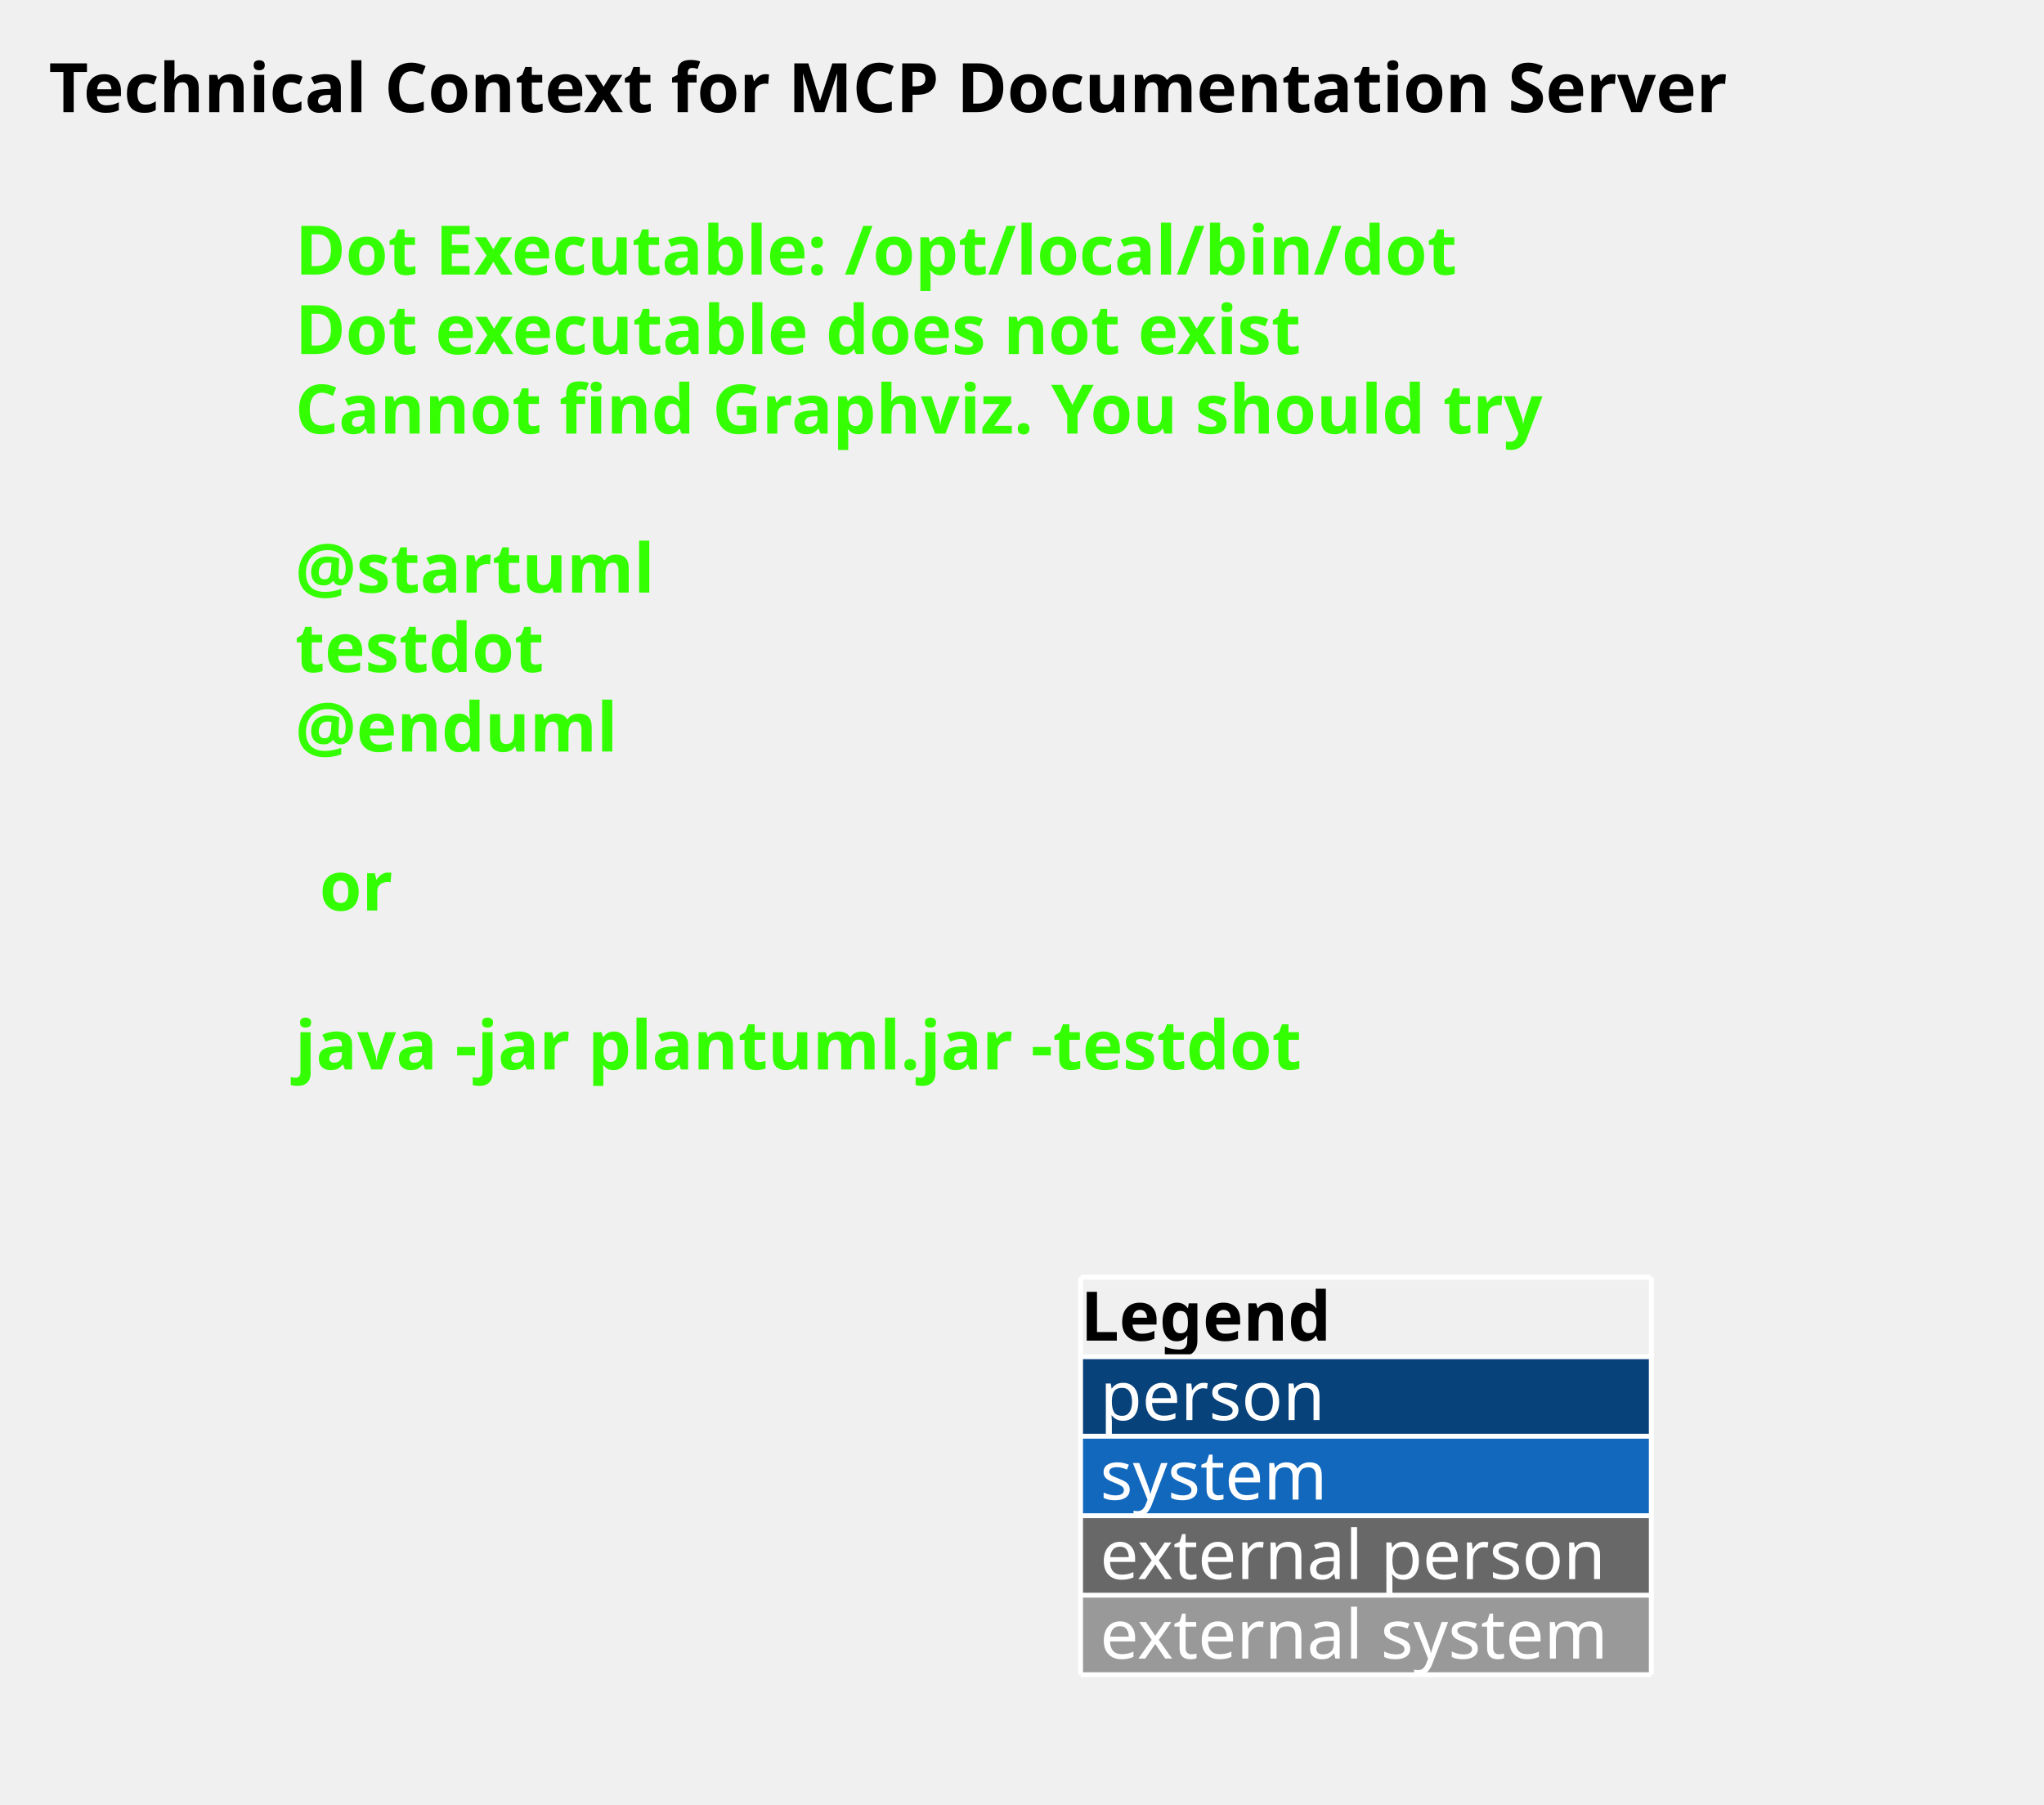
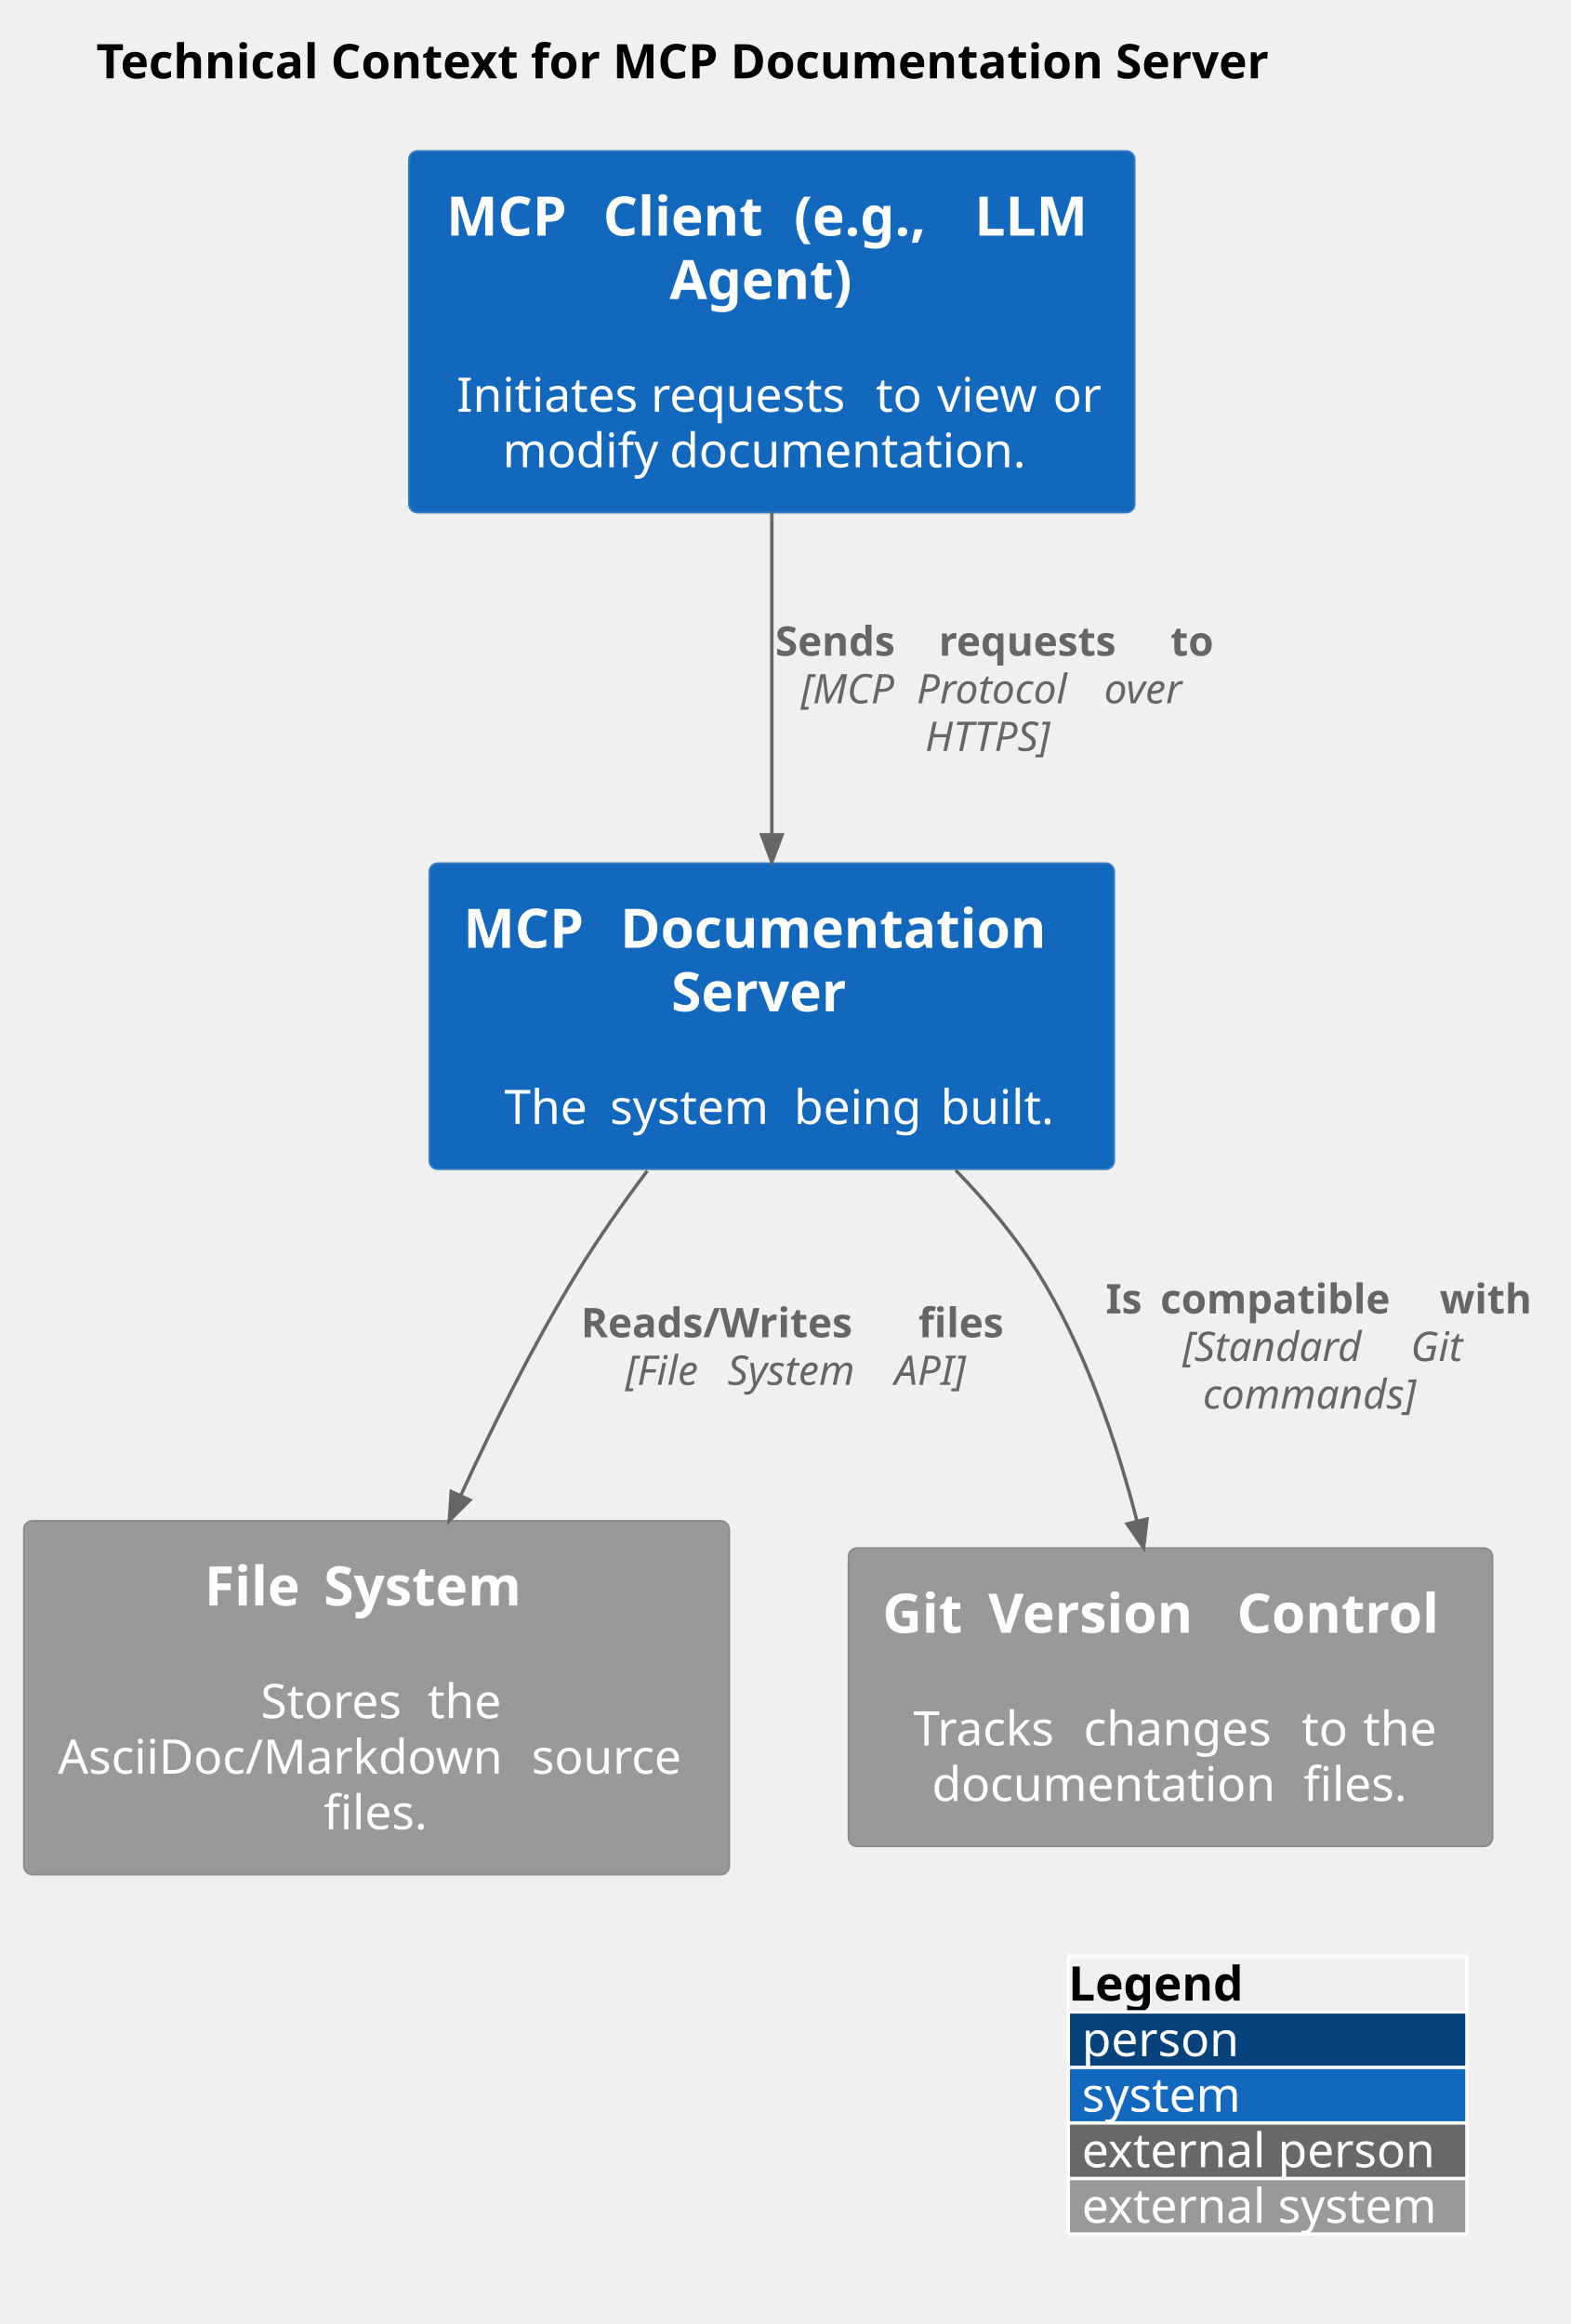
- <svg xmlns="http://www.w3.org/2000/svg" contentStyleType="text/css" height="370px" preserveAspectRatio="none" style="width:419px;height:370px;background:#FFFFFF;" version="1.1" viewBox="0 0 419 370" width="419px" zoomAndPan="magnify">
+ <svg xmlns="http://www.w3.org/2000/svg" contentStyleType="text/css" height="682px" preserveAspectRatio="none" style="width:461px;height:682px;background:#FFFFFF;" version="1.1" viewBox="0 0 461 682" width="461px" zoomAndPan="magnify">
  <defs />
  <g>
-     <text fill="#000000" font-family="sans-serif" font-size="14" font-weight="bold" lengthAdjust="spacing" textLength="391" x="10" y="22.995">Technical Context for MCP Documentation Server</text>
-     <text fill="#33FF02" font-family="sans-serif" font-size="14" font-weight="bold" lengthAdjust="spacing" textLength="261" x="60.5" y="56.297">Dot Executable: /opt/local/bin/dot</text>
-     <text fill="#33FF02" font-family="sans-serif" font-size="14" font-weight="bold" lengthAdjust="spacing" textLength="237" x="60.5" y="72.594">Dot executable does not exist</text>
-     <text fill="#33FF02" font-family="sans-serif" font-size="14" font-weight="bold" lengthAdjust="spacing" textLength="291" x="60.5" y="88.891">Cannot find Graphviz. You should try</text>
-     <text fill="#33FF02" font-family="sans-serif" font-size="14" font-weight="bold" lengthAdjust="spacing" textLength="5" x="60.5" y="105.188"> </text>
-     <text fill="#33FF02" font-family="sans-serif" font-size="14" font-weight="bold" lengthAdjust="spacing" textLength="79" x="60.5" y="121.484">@startuml</text>
-     <text fill="#33FF02" font-family="sans-serif" font-size="14" font-weight="bold" lengthAdjust="spacing" textLength="57" x="60.5" y="137.781">testdot</text>
-     <text fill="#33FF02" font-family="sans-serif" font-size="14" font-weight="bold" lengthAdjust="spacing" textLength="72" x="60.5" y="154.078">@enduml</text>
-     <text fill="#33FF02" font-family="sans-serif" font-size="14" font-weight="bold" lengthAdjust="spacing" textLength="5" x="60.5" y="170.375"> </text>
-     <text fill="#33FF02" font-family="sans-serif" font-size="14" font-weight="bold" lengthAdjust="spacing" textLength="17" x="65.5" y="186.672">or</text>
-     <text fill="#33FF02" font-family="sans-serif" font-size="14" font-weight="bold" lengthAdjust="spacing" textLength="5" x="60.5" y="202.969"> </text>
-     <text fill="#33FF02" font-family="sans-serif" font-size="14" font-weight="bold" lengthAdjust="spacing" textLength="227" x="60.5" y="219.266">java -jar plantuml.jar -testdot</text>
-     <text fill="#33FF02" font-family="sans-serif" font-size="14" font-weight="bold" lengthAdjust="spacing" textLength="5" x="60.5" y="235.562"> </text>
-     <text fill="#000000" font-family="sans-serif" font-size="14" font-weight="bold" lengthAdjust="spacing" textLength="59" x="221.5" y="274.854">Legend</text>
-     <text fill="#FFFFFF" font-family="sans-serif" font-size="14" lengthAdjust="spacing" textLength="4" x="280.5" y="274.854"> </text>
-     <rect fill="#08427B" height="16.297" style="stroke:none;stroke-width:1.0;" width="117" x="221.5" y="278.156" />
-     <text fill="#FFFFFF" font-family="sans-serif" font-size="14" lengthAdjust="spacing" textLength="49" x="225.5" y="291.151">person</text>
-     <rect fill="#1168BD" height="16.297" style="stroke:none;stroke-width:1.0;" width="117" x="221.5" y="294.453" />
-     <text fill="#FFFFFF" font-family="sans-serif" font-size="14" lengthAdjust="spacing" textLength="50" x="225.5" y="307.448">system</text>
-     <rect fill="#686868" height="16.297" style="stroke:none;stroke-width:1.0;" width="117" x="221.5" y="310.75" />
-     <text fill="#FFFFFF" font-family="sans-serif" font-size="14" lengthAdjust="spacing" textLength="108" x="225.5" y="323.745">external person</text>
-     <rect fill="#999999" height="16.297" style="stroke:none;stroke-width:1.0;" width="117" x="221.5" y="327.047" />
-     <text fill="#FFFFFF" font-family="sans-serif" font-size="14" lengthAdjust="spacing" textLength="109" x="225.5" y="340.042">external system</text>
-     <line style="stroke:#FFFFFF;stroke-width:1.0;" x1="221.5" x2="338.5" y1="261.859" y2="261.859" />
-     <line style="stroke:#FFFFFF;stroke-width:1.0;" x1="221.5" x2="338.5" y1="278.156" y2="278.156" />
-     <line style="stroke:#FFFFFF;stroke-width:1.0;" x1="221.5" x2="338.5" y1="294.453" y2="294.453" />
-     <line style="stroke:#FFFFFF;stroke-width:1.0;" x1="221.5" x2="338.5" y1="310.75" y2="310.75" />
-     <line style="stroke:#FFFFFF;stroke-width:1.0;" x1="221.5" x2="338.5" y1="327.047" y2="327.047" />
-     <line style="stroke:#FFFFFF;stroke-width:1.0;" x1="221.5" x2="338.5" y1="343.344" y2="343.344" />
-     <line style="stroke:#FFFFFF;stroke-width:1.0;" x1="221.5" x2="221.5" y1="261.859" y2="343.344" />
-     <line style="stroke:#FFFFFF;stroke-width:1.0;" x1="338.5" x2="338.5" y1="261.859" y2="343.344" />
+     <text fill="#000000" font-family="sans-serif" font-size="14" font-weight="bold" lengthAdjust="spacing" textLength="391" x="28.25" y="22.995">Technical Context for MCP Documentation Server</text>
+     <g id="elem_mcp_client">
+       <rect fill="#1168BD" height="106.141" rx="2.5" ry="2.5" style="stroke:#3C7FC0;stroke-width:0.5;" width="213" x="120" y="44.297" />
+       <text fill="#FFFFFF" font-family="sans-serif" font-size="16" font-weight="bold" lengthAdjust="spacing" textLength="40" x="131" y="69.148">MCP</text>
+       <text fill="#FFFFFF" font-family="sans-serif" font-size="16" font-weight="bold" lengthAdjust="spacing" textLength="6" x="171" y="69.148"> </text>
+       <text fill="#FFFFFF" font-family="sans-serif" font-size="16" font-weight="bold" lengthAdjust="spacing" textLength="50" x="177" y="69.148">Client</text>
+       <text fill="#FFFFFF" font-family="sans-serif" font-size="16" font-weight="bold" lengthAdjust="spacing" textLength="6" x="227" y="69.148"> </text>
+       <text fill="#FFFFFF" font-family="sans-serif" font-size="16" font-weight="bold" lengthAdjust="spacing" textLength="47" x="233" y="69.148">(e.g.,</text>
+       <text fill="#FFFFFF" font-family="sans-serif" font-size="16" font-weight="bold" lengthAdjust="spacing" textLength="6" x="280" y="69.148"> </text>
+       <text fill="#FFFFFF" font-family="sans-serif" font-size="16" font-weight="bold" lengthAdjust="spacing" textLength="36" x="286" y="69.148">LLM</text>
+       <text fill="#FFFFFF" font-family="sans-serif" font-size="16" font-weight="bold" lengthAdjust="spacing" textLength="60" x="196.5" y="87.773">Agent)</text>
+       <text fill="#FFFFFF" font-family="sans-serif" font-size="14" lengthAdjust="spacing" textLength="4" x="224.5" y="104.542"> </text>
+       <text fill="#FFFFFF" font-family="sans-serif" font-size="14" lengthAdjust="spacing" textLength="4" x="130" y="120.839"> </text>
+       <text fill="#FFFFFF" font-family="sans-serif" font-size="14" lengthAdjust="spacing" textLength="53" x="134" y="120.839">Initiates</text>
+       <text fill="#FFFFFF" font-family="sans-serif" font-size="14" lengthAdjust="spacing" textLength="4" x="187" y="120.839"> </text>
+       <text fill="#FFFFFF" font-family="sans-serif" font-size="14" lengthAdjust="spacing" textLength="62" x="191" y="120.839">requests</text>
+       <text fill="#FFFFFF" font-family="sans-serif" font-size="14" lengthAdjust="spacing" textLength="4" x="253" y="120.839"> </text>
+       <text fill="#FFFFFF" font-family="sans-serif" font-size="14" lengthAdjust="spacing" textLength="14" x="257" y="120.839">to</text>
+       <text fill="#FFFFFF" font-family="sans-serif" font-size="14" lengthAdjust="spacing" textLength="4" x="271" y="120.839"> </text>
+       <text fill="#FFFFFF" font-family="sans-serif" font-size="14" lengthAdjust="spacing" textLength="30" x="275" y="120.839">view</text>
+       <text fill="#FFFFFF" font-family="sans-serif" font-size="14" lengthAdjust="spacing" textLength="4" x="305" y="120.839"> </text>
+       <text fill="#FFFFFF" font-family="sans-serif" font-size="14" lengthAdjust="spacing" textLength="14" x="309" y="120.839">or</text>
+       <text fill="#FFFFFF" font-family="sans-serif" font-size="14" lengthAdjust="spacing" textLength="45" x="147.5" y="137.136">modify</text>
+       <text fill="#FFFFFF" font-family="sans-serif" font-size="14" lengthAdjust="spacing" textLength="4" x="192.5" y="137.136"> </text>
+       <text fill="#FFFFFF" font-family="sans-serif" font-size="14" lengthAdjust="spacing" textLength="109" x="196.5" y="137.136">documentation.</text>
+     </g>
+     <g id="elem_mcp_server">
+       <rect fill="#1168BD" height="89.844" rx="2.5" ry="2.5" style="stroke:#3C7FC0;stroke-width:0.5;" width="201" x="126" y="253.297" />
+       <text fill="#FFFFFF" font-family="sans-serif" font-size="16" font-weight="bold" lengthAdjust="spacing" textLength="40" x="136" y="278.148">MCP</text>
+       <text fill="#FFFFFF" font-family="sans-serif" font-size="16" font-weight="bold" lengthAdjust="spacing" textLength="6" x="176" y="278.148"> </text>
+       <text fill="#FFFFFF" font-family="sans-serif" font-size="16" font-weight="bold" lengthAdjust="spacing" textLength="135" x="182" y="278.148">Documentation</text>
+       <text fill="#FFFFFF" font-family="sans-serif" font-size="16" font-weight="bold" lengthAdjust="spacing" textLength="59" x="197" y="296.773">Server</text>
+       <text fill="#FFFFFF" font-family="sans-serif" font-size="14" lengthAdjust="spacing" textLength="4" x="224.5" y="313.542"> </text>
+       <text fill="#FFFFFF" font-family="sans-serif" font-size="14" lengthAdjust="spacing" textLength="4" x="144" y="329.839"> </text>
+       <text fill="#FFFFFF" font-family="sans-serif" font-size="14" lengthAdjust="spacing" textLength="27" x="148" y="329.839">The</text>
+       <text fill="#FFFFFF" font-family="sans-serif" font-size="14" lengthAdjust="spacing" textLength="4" x="175" y="329.839"> </text>
+       <text fill="#FFFFFF" font-family="sans-serif" font-size="14" lengthAdjust="spacing" textLength="50" x="179" y="329.839">system</text>
+       <text fill="#FFFFFF" font-family="sans-serif" font-size="14" lengthAdjust="spacing" textLength="4" x="229" y="329.839"> </text>
+       <text fill="#FFFFFF" font-family="sans-serif" font-size="14" lengthAdjust="spacing" textLength="39" x="233" y="329.839">being</text>
+       <text fill="#FFFFFF" font-family="sans-serif" font-size="14" lengthAdjust="spacing" textLength="4" x="272" y="329.839"> </text>
+       <text fill="#FFFFFF" font-family="sans-serif" font-size="14" lengthAdjust="spacing" textLength="33" x="276" y="329.839">built.</text>
+     </g>
+     <g id="elem_file_system">
+       <rect fill="#999999" height="103.812" rx="2.5" ry="2.5" style="stroke:#8A8A8A;stroke-width:0.5;" width="207" x="7" y="446.297" />
+       <text fill="#FFFFFF" font-family="sans-serif" font-size="16" font-weight="bold" lengthAdjust="spacing" textLength="29" x="60" y="471.148">File</text>
+       <text fill="#FFFFFF" font-family="sans-serif" font-size="16" font-weight="bold" lengthAdjust="spacing" textLength="6" x="89" y="471.148"> </text>
+       <text fill="#FFFFFF" font-family="sans-serif" font-size="16" font-weight="bold" lengthAdjust="spacing" textLength="66" x="95" y="471.148">System</text>
+       <text fill="#FFFFFF" font-family="sans-serif" font-size="14" lengthAdjust="spacing" textLength="4" x="108.5" y="487.917"> </text>
+       <text fill="#FFFFFF" font-family="sans-serif" font-size="14" lengthAdjust="spacing" textLength="4" x="72.5" y="504.214"> </text>
+       <text fill="#FFFFFF" font-family="sans-serif" font-size="14" lengthAdjust="spacing" textLength="45" x="76.5" y="504.214">Stores</text>
+       <text fill="#FFFFFF" font-family="sans-serif" font-size="14" lengthAdjust="spacing" textLength="4" x="121.5" y="504.214"> </text>
+       <text fill="#FFFFFF" font-family="sans-serif" font-size="14" lengthAdjust="spacing" textLength="23" x="125.5" y="504.214">the</text>
+       <text fill="#FFFFFF" font-family="sans-serif" font-size="14" lengthAdjust="spacing" textLength="135" x="17" y="520.511">AsciiDoc/Markdown</text>
+       <text fill="#FFFFFF" font-family="sans-serif" font-size="14" lengthAdjust="spacing" textLength="4" x="152" y="520.511"> </text>
+       <text fill="#FFFFFF" font-family="sans-serif" font-size="14" lengthAdjust="spacing" textLength="48" x="156" y="520.511">source</text>
+       <text fill="#FFFFFF" font-family="sans-serif" font-size="14" lengthAdjust="spacing" textLength="31" x="95" y="536.808">files.</text>
+     </g>
+     <g id="elem_git">
+       <rect fill="#999999" height="87.516" rx="2.5" ry="2.5" style="stroke:#8A8A8A;stroke-width:0.5;" width="189" x="249" y="454.297" />
+       <text fill="#FFFFFF" font-family="sans-serif" font-size="16" font-weight="bold" lengthAdjust="spacing" textLength="25" x="259" y="479.148">Git</text>
+       <text fill="#FFFFFF" font-family="sans-serif" font-size="16" font-weight="bold" lengthAdjust="spacing" textLength="6" x="284" y="479.148"> </text>
+       <text fill="#FFFFFF" font-family="sans-serif" font-size="16" font-weight="bold" lengthAdjust="spacing" textLength="67" x="290" y="479.148">Version</text>
+       <text fill="#FFFFFF" font-family="sans-serif" font-size="16" font-weight="bold" lengthAdjust="spacing" textLength="6" x="357" y="479.148"> </text>
+       <text fill="#FFFFFF" font-family="sans-serif" font-size="16" font-weight="bold" lengthAdjust="spacing" textLength="65" x="363" y="479.148">Control</text>
+       <text fill="#FFFFFF" font-family="sans-serif" font-size="14" lengthAdjust="spacing" textLength="4" x="341.5" y="495.917"> </text>
+       <text fill="#FFFFFF" font-family="sans-serif" font-size="14" lengthAdjust="spacing" textLength="4" x="264" y="512.214"> </text>
+       <text fill="#FFFFFF" font-family="sans-serif" font-size="14" lengthAdjust="spacing" textLength="46" x="268" y="512.214">Tracks</text>
+       <text fill="#FFFFFF" font-family="sans-serif" font-size="14" lengthAdjust="spacing" textLength="4" x="314" y="512.214"> </text>
+       <text fill="#FFFFFF" font-family="sans-serif" font-size="14" lengthAdjust="spacing" textLength="60" x="318" y="512.214">changes</text>
+       <text fill="#FFFFFF" font-family="sans-serif" font-size="14" lengthAdjust="spacing" textLength="4" x="378" y="512.214"> </text>
+       <text fill="#FFFFFF" font-family="sans-serif" font-size="14" lengthAdjust="spacing" textLength="14" x="382" y="512.214">to</text>
+       <text fill="#FFFFFF" font-family="sans-serif" font-size="14" lengthAdjust="spacing" textLength="4" x="396" y="512.214"> </text>
+       <text fill="#FFFFFF" font-family="sans-serif" font-size="14" lengthAdjust="spacing" textLength="23" x="400" y="512.214">the</text>
+       <text fill="#FFFFFF" font-family="sans-serif" font-size="14" lengthAdjust="spacing" textLength="105" x="273.5" y="528.511">documentation</text>
+       <text fill="#FFFFFF" font-family="sans-serif" font-size="14" lengthAdjust="spacing" textLength="4" x="378.5" y="528.511"> </text>
+       <text fill="#FFFFFF" font-family="sans-serif" font-size="14" lengthAdjust="spacing" textLength="31" x="382.5" y="528.511">files.</text>
+     </g>
+     <g id="link_mcp_client_mcp_server">
+       <path d="M226.5,150.317 C226.5,179.477 226.5,215.747 226.5,244.957 " fill="none" id="mcp_client-to-mcp_server" style="stroke:#666666;stroke-width:1.0;" />
+       <polygon fill="#666666" points="226.5,252.987,229.514,244.992,223.514,244.982,226.5,252.987" style="stroke:#666666;stroke-width:1.0;" />
+       <text fill="#666666" font-family="sans-serif" font-size="12" font-weight="bold" lengthAdjust="spacing" textLength="44" x="227.5" y="192.435">Sends</text>
+       <text fill="#666666" font-family="sans-serif" font-size="12" font-weight="bold" lengthAdjust="spacing" textLength="4" x="271.5" y="192.435"> </text>
+       <text fill="#666666" font-family="sans-serif" font-size="12" font-weight="bold" lengthAdjust="spacing" textLength="64" x="275.5" y="192.435">requests</text>
+       <text fill="#666666" font-family="sans-serif" font-size="12" font-weight="bold" lengthAdjust="spacing" textLength="4" x="339.5" y="192.435"> </text>
+       <text fill="#666666" font-family="sans-serif" font-size="12" font-weight="bold" lengthAdjust="spacing" textLength="15" x="343.5" y="192.435">to</text>
+       <text fill="#666666" font-family="sans-serif" font-size="12" font-style="italic" lengthAdjust="spacing" textLength="30" x="235" y="206.404">[MCP</text>
+       <text fill="#666666" font-family="sans-serif" font-size="12" font-style="italic" lengthAdjust="spacing" textLength="4" x="265" y="206.404"> </text>
+       <text fill="#666666" font-family="sans-serif" font-size="12" font-style="italic" lengthAdjust="spacing" textLength="51" x="269" y="206.404">Protocol</text>
+       <text fill="#666666" font-family="sans-serif" font-size="12" font-style="italic" lengthAdjust="spacing" textLength="4" x="320" y="206.404"> </text>
+       <text fill="#666666" font-family="sans-serif" font-size="12" font-style="italic" lengthAdjust="spacing" textLength="27" x="324" y="206.404">over</text>
+       <text fill="#666666" font-family="sans-serif" font-size="12" font-style="italic" lengthAdjust="spacing" textLength="43" x="271.5" y="220.373">HTTPS]</text>
+     </g>
+     <g id="link_mcp_server_file_system">
+       <path d="M189.95,343.607 C182.78,353.137 175.61,363.347 169.5,373.297 C156.84,393.927 144.95,417.697 135.2,438.877 " fill="none" id="mcp_server-to-file_system" style="stroke:#666666;stroke-width:1.0;" />
+       <polygon fill="#666666" points="131.84,446.247,137.888,440.212,132.428,437.723,131.84,446.247" style="stroke:#666666;stroke-width:1.0;" />
+       <text fill="#666666" font-family="sans-serif" font-size="12" font-weight="bold" lengthAdjust="spacing" textLength="95" x="170.5" y="392.435">Reads/Writes</text>
+       <text fill="#666666" font-family="sans-serif" font-size="12" font-weight="bold" lengthAdjust="spacing" textLength="4" x="265.5" y="392.435"> </text>
+       <text fill="#666666" font-family="sans-serif" font-size="12" font-weight="bold" lengthAdjust="spacing" textLength="30" x="269.5" y="392.435">files</text>
+       <text fill="#666666" font-family="sans-serif" font-size="12" font-style="italic" lengthAdjust="spacing" textLength="26" x="183.5" y="406.404">[File</text>
+       <text fill="#666666" font-family="sans-serif" font-size="12" font-style="italic" lengthAdjust="spacing" textLength="4" x="209.5" y="406.404"> </text>
+       <text fill="#666666" font-family="sans-serif" font-size="12" font-style="italic" lengthAdjust="spacing" textLength="45" x="213.5" y="406.404">System</text>
+       <text fill="#666666" font-family="sans-serif" font-size="12" font-style="italic" lengthAdjust="spacing" textLength="4" x="258.5" y="406.404"> </text>
+       <text fill="#666666" font-family="sans-serif" font-size="12" font-style="italic" lengthAdjust="spacing" textLength="24" x="262.5" y="406.404">API]</text>
+     </g>
+     <g id="link_mcp_server_git">
+       <path d="M280.44,343.397 C289.38,352.567 297.88,362.687 304.5,373.297 C318.35,395.477 327.66,422.997 333.69,446.467 " fill="none" id="mcp_server-to-git" style="stroke:#666666;stroke-width:1.0;" />
+       <polygon fill="#666666" points="335.61,454.257,336.606,445.771,330.781,447.209,335.61,454.257" style="stroke:#666666;stroke-width:1.0;" />
+       <text fill="#666666" font-family="sans-serif" font-size="12" font-weight="bold" lengthAdjust="spacing" textLength="12" x="324.5" y="385.435">Is</text>
+       <text fill="#666666" font-family="sans-serif" font-size="12" font-weight="bold" lengthAdjust="spacing" textLength="4" x="336.5" y="385.435"> </text>
+       <text fill="#666666" font-family="sans-serif" font-size="12" font-weight="bold" lengthAdjust="spacing" textLength="78" x="340.5" y="385.435">compatible</text>
+       <text fill="#666666" font-family="sans-serif" font-size="12" font-weight="bold" lengthAdjust="spacing" textLength="4" x="418.5" y="385.435"> </text>
+       <text fill="#666666" font-family="sans-serif" font-size="12" font-weight="bold" lengthAdjust="spacing" textLength="31" x="422.5" y="385.435">with</text>
+       <text fill="#666666" font-family="sans-serif" font-size="12" font-style="italic" lengthAdjust="spacing" textLength="63" x="347" y="399.404">[Standard</text>
+       <text fill="#666666" font-family="sans-serif" font-size="12" font-style="italic" lengthAdjust="spacing" textLength="4" x="410" y="399.404"> </text>
+       <text fill="#666666" font-family="sans-serif" font-size="12" font-style="italic" lengthAdjust="spacing" textLength="17" x="414" y="399.404">Git</text>
+       <text fill="#666666" font-family="sans-serif" font-size="12" font-style="italic" lengthAdjust="spacing" textLength="72" x="353" y="413.373">commands]</text>
+     </g>
+     <text fill="#000000" font-family="sans-serif" font-size="14" font-weight="bold" lengthAdjust="spacing" textLength="59" x="313.5" y="587.105">Legend</text>
+     <text fill="#FFFFFF" font-family="sans-serif" font-size="14" lengthAdjust="spacing" textLength="4" x="372.5" y="587.105"> </text>
+     <rect fill="#08427B" height="16.297" style="stroke:none;stroke-width:1.0;" width="117" x="313.5" y="590.406" />
+     <text fill="#FFFFFF" font-family="sans-serif" font-size="14" lengthAdjust="spacing" textLength="49" x="317.5" y="603.401">person</text>
+     <rect fill="#1168BD" height="16.297" style="stroke:none;stroke-width:1.0;" width="117" x="313.5" y="606.703" />
+     <text fill="#FFFFFF" font-family="sans-serif" font-size="14" lengthAdjust="spacing" textLength="50" x="317.5" y="619.698">system</text>
+     <rect fill="#686868" height="16.297" style="stroke:none;stroke-width:1.0;" width="117" x="313.5" y="623" />
+     <text fill="#FFFFFF" font-family="sans-serif" font-size="14" lengthAdjust="spacing" textLength="108" x="317.5" y="635.995">external person</text>
+     <rect fill="#999999" height="16.297" style="stroke:none;stroke-width:1.0;" width="117" x="313.5" y="639.297" />
+     <text fill="#FFFFFF" font-family="sans-serif" font-size="14" lengthAdjust="spacing" textLength="109" x="317.5" y="652.292">external system</text>
+     <line style="stroke:#FFFFFF;stroke-width:1.0;" x1="313.5" x2="430.5" y1="574.109" y2="574.109" />
+     <line style="stroke:#FFFFFF;stroke-width:1.0;" x1="313.5" x2="430.5" y1="590.406" y2="590.406" />
+     <line style="stroke:#FFFFFF;stroke-width:1.0;" x1="313.5" x2="430.5" y1="606.703" y2="606.703" />
+     <line style="stroke:#FFFFFF;stroke-width:1.0;" x1="313.5" x2="430.5" y1="623" y2="623" />
+     <line style="stroke:#FFFFFF;stroke-width:1.0;" x1="313.5" x2="430.5" y1="639.297" y2="639.297" />
+     <line style="stroke:#FFFFFF;stroke-width:1.0;" x1="313.5" x2="430.5" y1="655.594" y2="655.594" />
+     <line style="stroke:#FFFFFF;stroke-width:1.0;" x1="313.5" x2="313.5" y1="574.109" y2="655.594" />
+     <line style="stroke:#FFFFFF;stroke-width:1.0;" x1="430.5" x2="430.5" y1="574.109" y2="655.594" />
  </g>
</svg>
